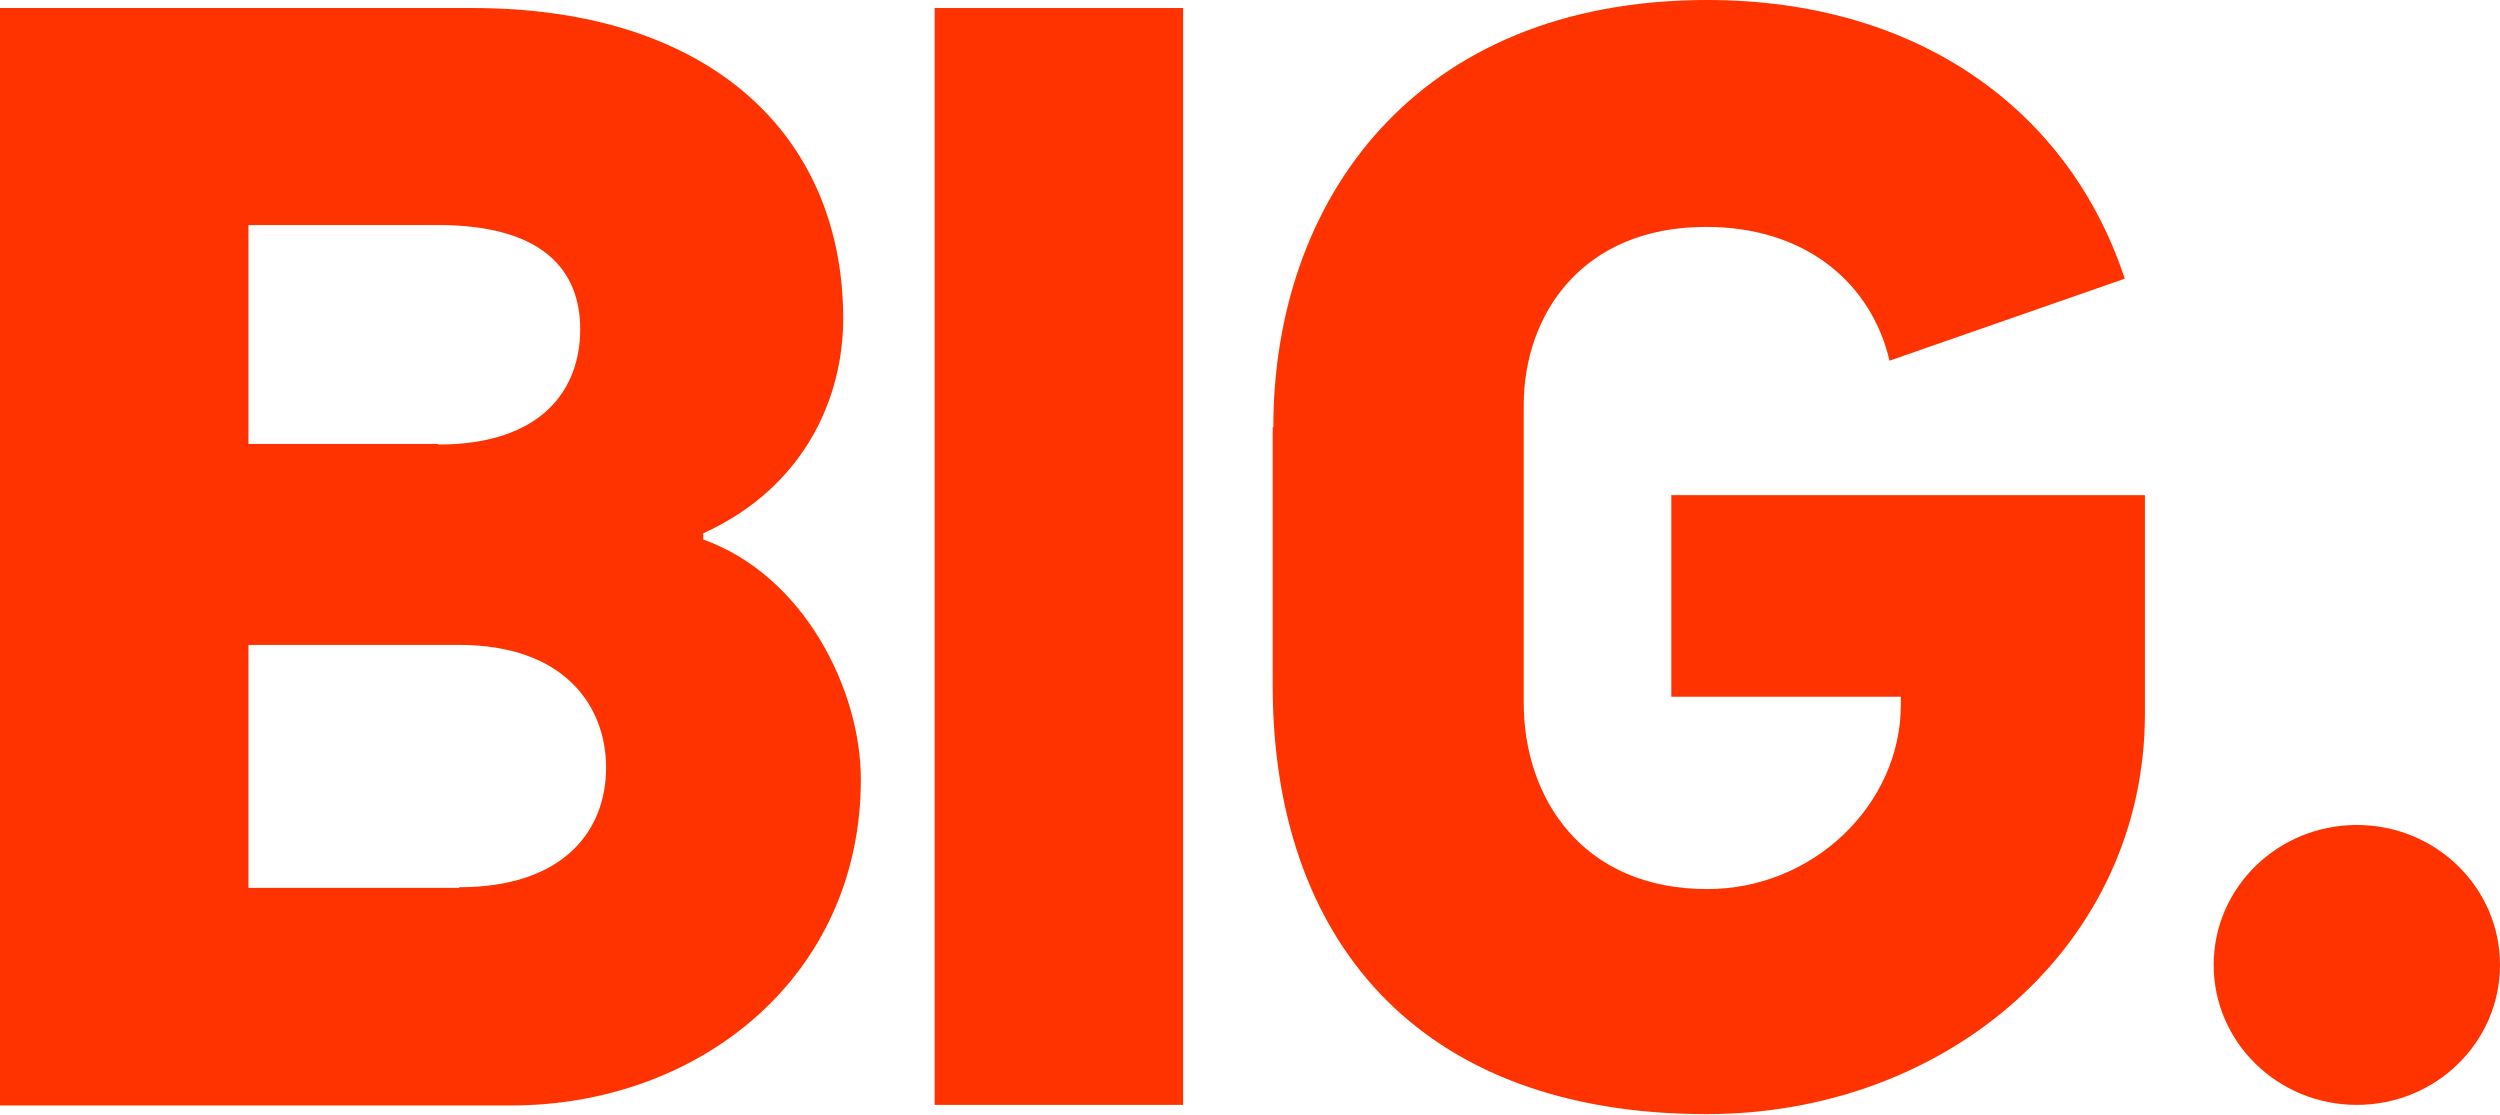
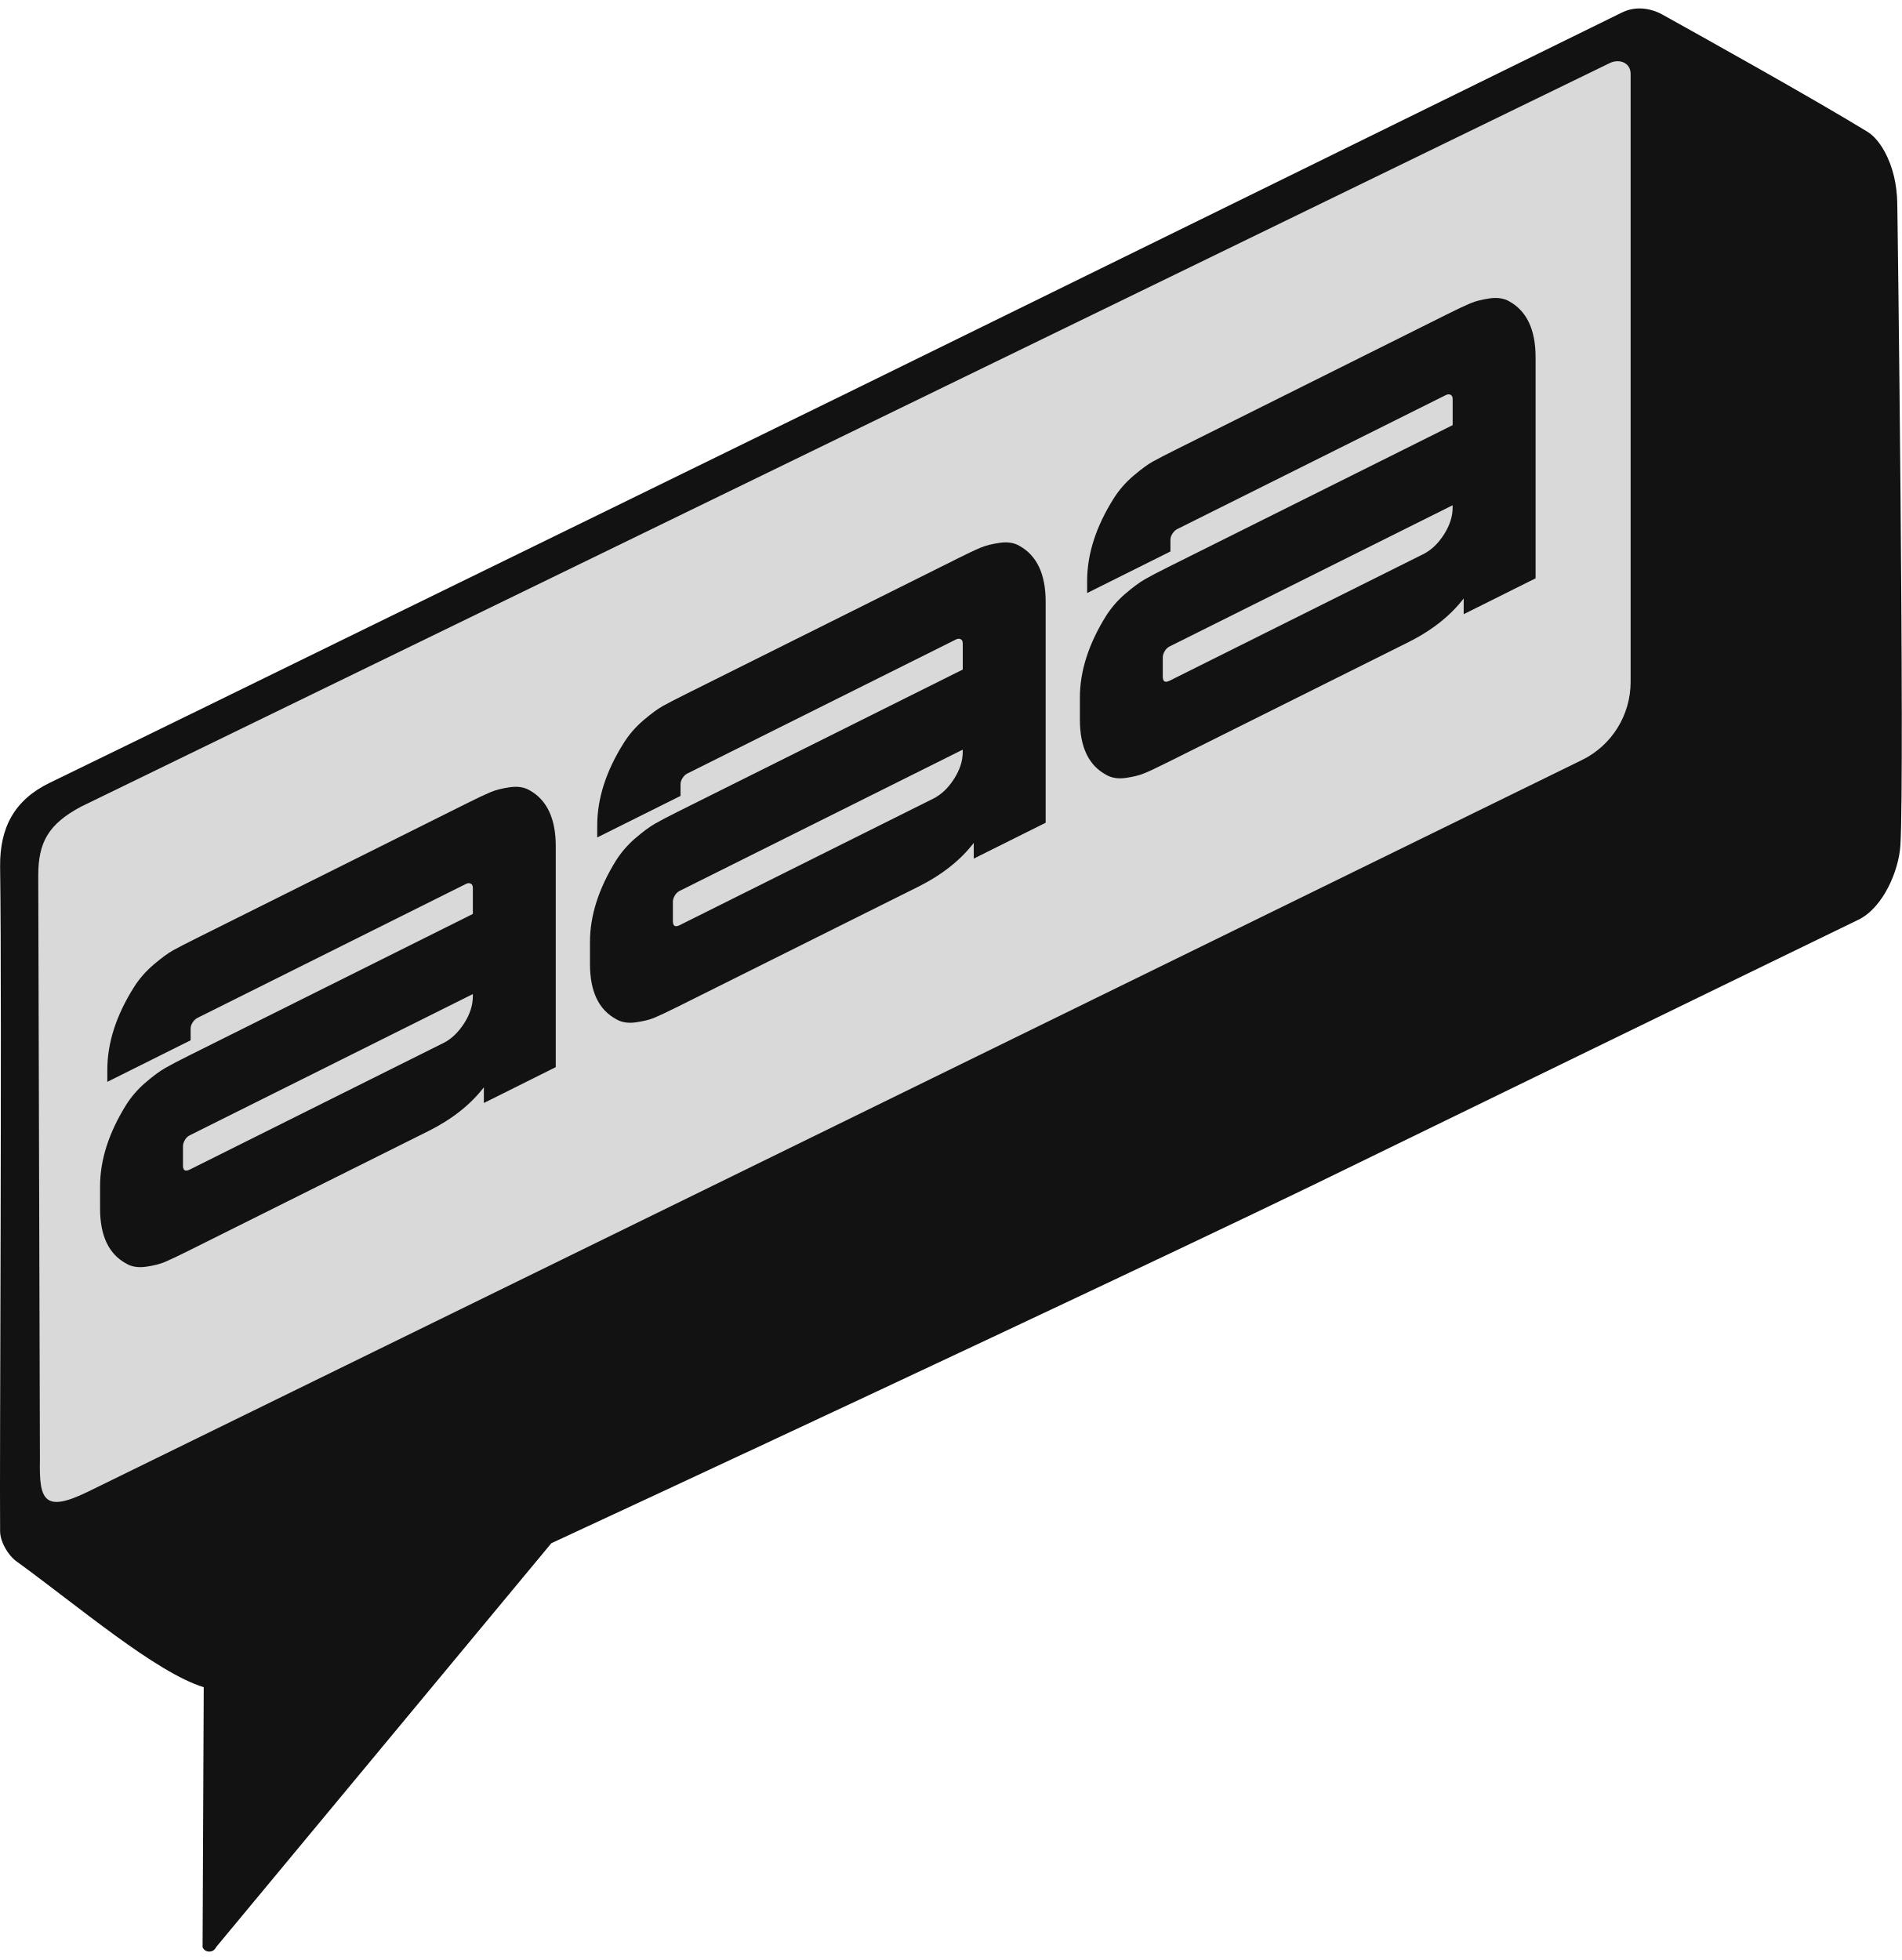
- <svg xmlns="http://www.w3.org/2000/svg" width="92" height="41" viewBox="0 0 92 41" fill="none">
-   <path d="M0 0.295H17.384C26.156 0.295 31.03 4.992 31.03 11.73C31.03 14.635 29.614 17.925 25.878 19.627V19.853C29.614 21.192 31.68 25.412 31.68 28.68C31.68 35.94 25.739 40.682 18.799 40.682H0V0.295ZM16.13 16.359C19.936 16.359 21.352 14.34 21.352 12.116C21.352 9.915 19.936 8.282 16.13 8.282H9.144V16.337H16.13V16.359ZM16.896 32.65C20.749 32.65 22.304 30.563 22.304 28.248C22.304 25.98 20.772 23.733 16.896 23.733H9.144V32.673H16.896V32.65Z" fill="#FF3300" />
-   <path d="M34.395 0.295H43.54V40.66H34.395V0.295Z" fill="#FF3300" />
-   <path d="M46.859 15.724C46.859 7.374 52.081 0 62.826 0C70.648 0 76.171 4.107 78.191 10.256L69.534 13.273C68.884 10.483 66.517 8.35 62.78 8.35C58.208 8.35 56.073 11.594 56.073 14.907V25.866C56.073 29.338 58.208 32.718 62.826 32.718C66.749 32.718 69.951 29.587 69.951 25.934V25.639H61.504V18.22H78.933V26.274C78.933 34.738 71.692 41 62.803 41C52.057 41 46.835 34.443 46.835 25.231V15.724H46.859Z" fill="#FF3300" />
-   <path d="M86.732 40.66C89.641 40.66 92 38.354 92 35.509C92 32.665 89.641 30.359 86.732 30.359C83.822 30.359 81.463 32.665 81.463 35.509C81.463 38.354 83.822 40.66 86.732 40.66Z" fill="#FF3300" />
+ <svg xmlns="http://www.w3.org/2000/svg" width="196" height="202" viewBox="0 0 196 202" fill="none">
+   <path d="M168.5 3.5L3.5 85V159L170.5 79L168.5 3.5Z" fill="#D9D9D9" />
+   <path d="M195.534 20.944C195.499 19.078 195.107 17.231 194.219 15.605C193.757 14.783 193.176 14.013 192.441 13.569C186.612 10.009 175.418 3.779 171.299 1.486C170.035 0.802 168.513 0.63 167.231 1.263H167.214C140.398 14.44 114.864 26.984 88.013 40.162C71.145 48.428 54.276 56.659 37.406 64.908C26.639 70.179 15.887 75.449 5.104 80.686C1.482 82.449 -0.022 85.289 0.011 89.277C0.216 105.003 -0.057 150.782 0.011 157.849C0.028 158.927 0.883 160.382 1.789 160.981C8.078 165.55 16.077 172.378 20.998 173.885L20.878 200.684C21.135 201.283 22.007 201.283 22.263 200.684L56.821 159.047C84.713 146.11 122.024 128.586 135.286 122.151C154.035 113.029 172.766 103.891 191.532 94.786C194.095 93.537 195.698 89.712 195.856 87.119C196.309 79.695 195.549 20.566 195.531 20.942L195.534 20.944ZM168.053 70.281C168.053 73.687 166.122 76.819 163.045 78.324L8.984 153.777C4.558 155.917 4.028 154.599 4.114 150.492L3.942 90.22C3.942 86.78 5.018 84.914 8.352 83.134L165.864 6.518C166.889 6.004 168.053 6.466 168.053 7.613V70.281Z" fill="#121212" />
+   <path d="M48.062 82.818C49.185 82.256 50.016 81.866 50.551 81.641C51.087 81.415 51.752 81.246 52.551 81.133C53.348 81.02 54.022 81.123 54.57 81.444C56.374 82.446 57.276 84.369 57.276 87.206V109.981L49.867 113.677V112.059C48.482 113.857 46.574 115.361 44.143 116.575L19.408 128.916C18.31 129.464 17.5 129.847 16.978 130.066C16.454 130.283 15.801 130.447 15.017 130.554C14.232 130.661 13.566 130.554 13.02 130.231C11.215 129.256 10.313 127.365 10.313 124.558V122.258C10.313 119.561 11.201 116.776 12.979 113.903C13.528 113.032 14.193 112.261 14.979 111.586C15.763 110.912 16.436 110.412 16.997 110.088C17.56 109.767 18.362 109.343 19.41 108.821L48.732 94.192V91.51C48.732 91.283 48.66 91.136 48.517 91.066C48.372 90.995 48.21 91.005 48.026 91.096L20.352 104.904C20.168 104.997 20.004 105.148 19.861 105.362C19.717 105.576 19.645 105.796 19.645 106.024V107.214L11.06 111.497V110.264C11.06 107.482 11.975 104.642 13.804 101.742C14.353 100.871 15.032 100.095 15.841 99.407C16.653 98.719 17.318 98.23 17.841 97.94C18.364 97.651 19.174 97.232 20.272 96.685L48.067 82.817L48.062 82.818ZM45.671 107.511C46.507 107.094 47.224 106.414 47.827 105.477C48.428 104.539 48.729 103.617 48.729 102.707V102.451L19.563 117.002C19.352 117.106 19.183 117.269 19.055 117.49C18.922 117.712 18.857 117.921 18.857 118.121V120.12C18.857 120.631 19.092 120.768 19.563 120.534L45.671 107.508V107.511Z" fill="#121212" />
+   <path d="M98.552 57.627C99.675 57.067 100.506 56.675 101.042 56.451C101.577 56.224 102.243 56.056 103.042 55.943C103.838 55.831 104.512 55.932 105.06 56.255C106.864 57.255 107.766 59.178 107.766 62.016V84.793L100.357 88.49V86.87C98.972 88.668 97.064 90.173 94.633 91.388L69.898 103.728C68.8 104.277 67.99 104.658 67.466 104.878C66.944 105.095 66.291 105.259 65.507 105.366C64.723 105.473 64.056 105.366 63.51 105.042C61.705 104.07 60.804 102.178 60.804 99.369V97.069C60.804 94.373 61.692 91.59 63.468 88.715C64.018 87.844 64.684 87.072 65.469 86.397C66.253 85.723 66.926 85.223 67.487 84.9C68.05 84.578 68.853 84.154 69.9 83.633L99.222 69.004V66.321C99.222 66.094 99.15 65.944 99.007 65.875C98.862 65.804 98.698 65.818 98.516 65.908L70.842 79.716C70.657 79.807 70.495 79.959 70.352 80.173C70.207 80.389 70.135 80.606 70.135 80.833V82.027L61.55 86.308V85.075C61.55 82.293 62.465 79.453 64.294 76.555C64.843 75.682 65.522 74.903 66.332 74.215C67.141 73.529 67.808 73.039 68.332 72.751C68.854 72.462 69.664 72.043 70.762 71.495L98.557 57.629L98.552 57.627ZM96.161 82.32C96.998 81.905 97.714 81.226 98.317 80.286C98.918 79.349 99.219 78.427 99.219 77.516V77.26L70.053 91.811C69.843 91.917 69.673 92.078 69.543 92.3C69.412 92.521 69.348 92.732 69.348 92.93V94.932C69.348 95.443 69.582 95.58 70.053 95.345L96.161 82.319V82.32Z" fill="#121212" />
+   <path d="M149.043 32.437C150.167 31.877 150.998 31.485 151.533 31.26C152.069 31.034 152.734 30.865 153.533 30.752C154.33 30.639 155.004 30.742 155.552 31.063C157.356 32.065 158.258 33.988 158.258 36.825V59.603L150.849 63.3V61.68C149.464 63.477 147.556 64.983 145.125 66.196L120.39 78.538C119.292 79.085 118.482 79.469 117.958 79.686C117.436 79.903 116.783 80.068 115.999 80.175C115.214 80.282 114.548 80.175 113.998 79.852C112.195 78.877 111.294 76.987 111.294 74.178V71.879C111.294 69.183 112.182 66.397 113.958 63.526C114.509 62.653 115.174 61.882 115.959 61.206C116.744 60.533 117.415 60.033 117.978 59.709C118.541 59.388 119.343 58.964 120.39 58.443L149.712 43.815V41.131C149.712 40.903 149.64 40.757 149.497 40.686C149.353 40.615 149.189 40.626 149.006 40.718L121.331 54.526C121.147 54.618 120.985 54.769 120.842 54.983C120.697 55.197 120.625 55.417 120.625 55.644V56.836L112.04 61.119V59.886C112.04 57.102 112.955 54.264 114.783 51.363C115.333 50.493 116.012 49.716 116.822 49.027C117.632 48.34 118.298 47.85 118.822 47.561C119.346 47.272 120.154 46.854 121.253 46.306L149.046 32.437H149.043ZM146.65 57.13C147.488 56.713 148.206 56.036 148.808 55.096C149.408 54.158 149.709 53.236 149.709 52.326V52.071L120.544 66.621C120.333 66.725 120.163 66.888 120.034 67.109C119.903 67.334 119.838 67.54 119.838 67.741V69.739C119.838 70.25 120.073 70.387 120.544 70.153L146.65 57.127V57.13Z" fill="#121212" />
</svg>
